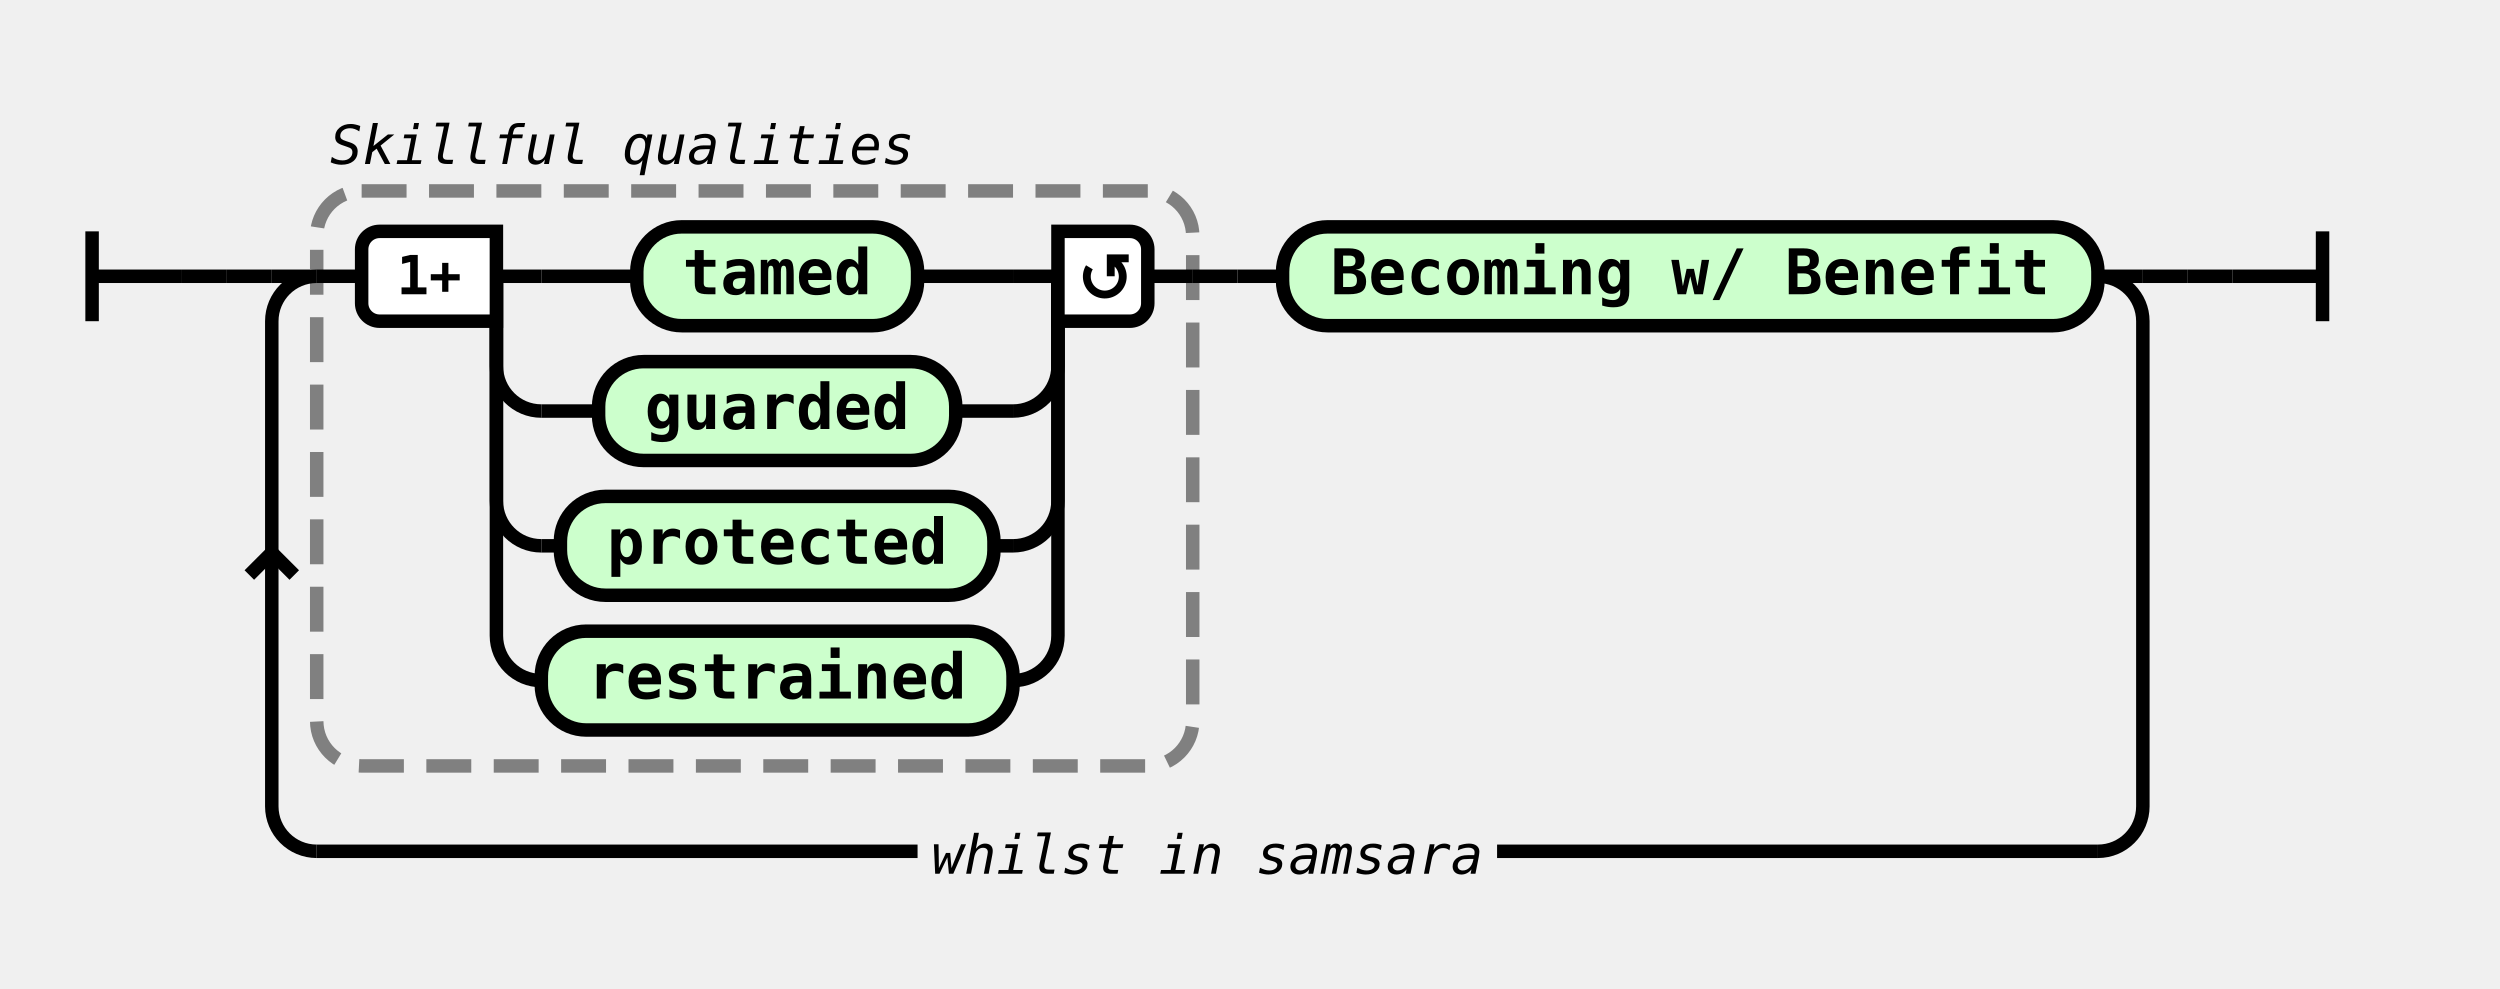
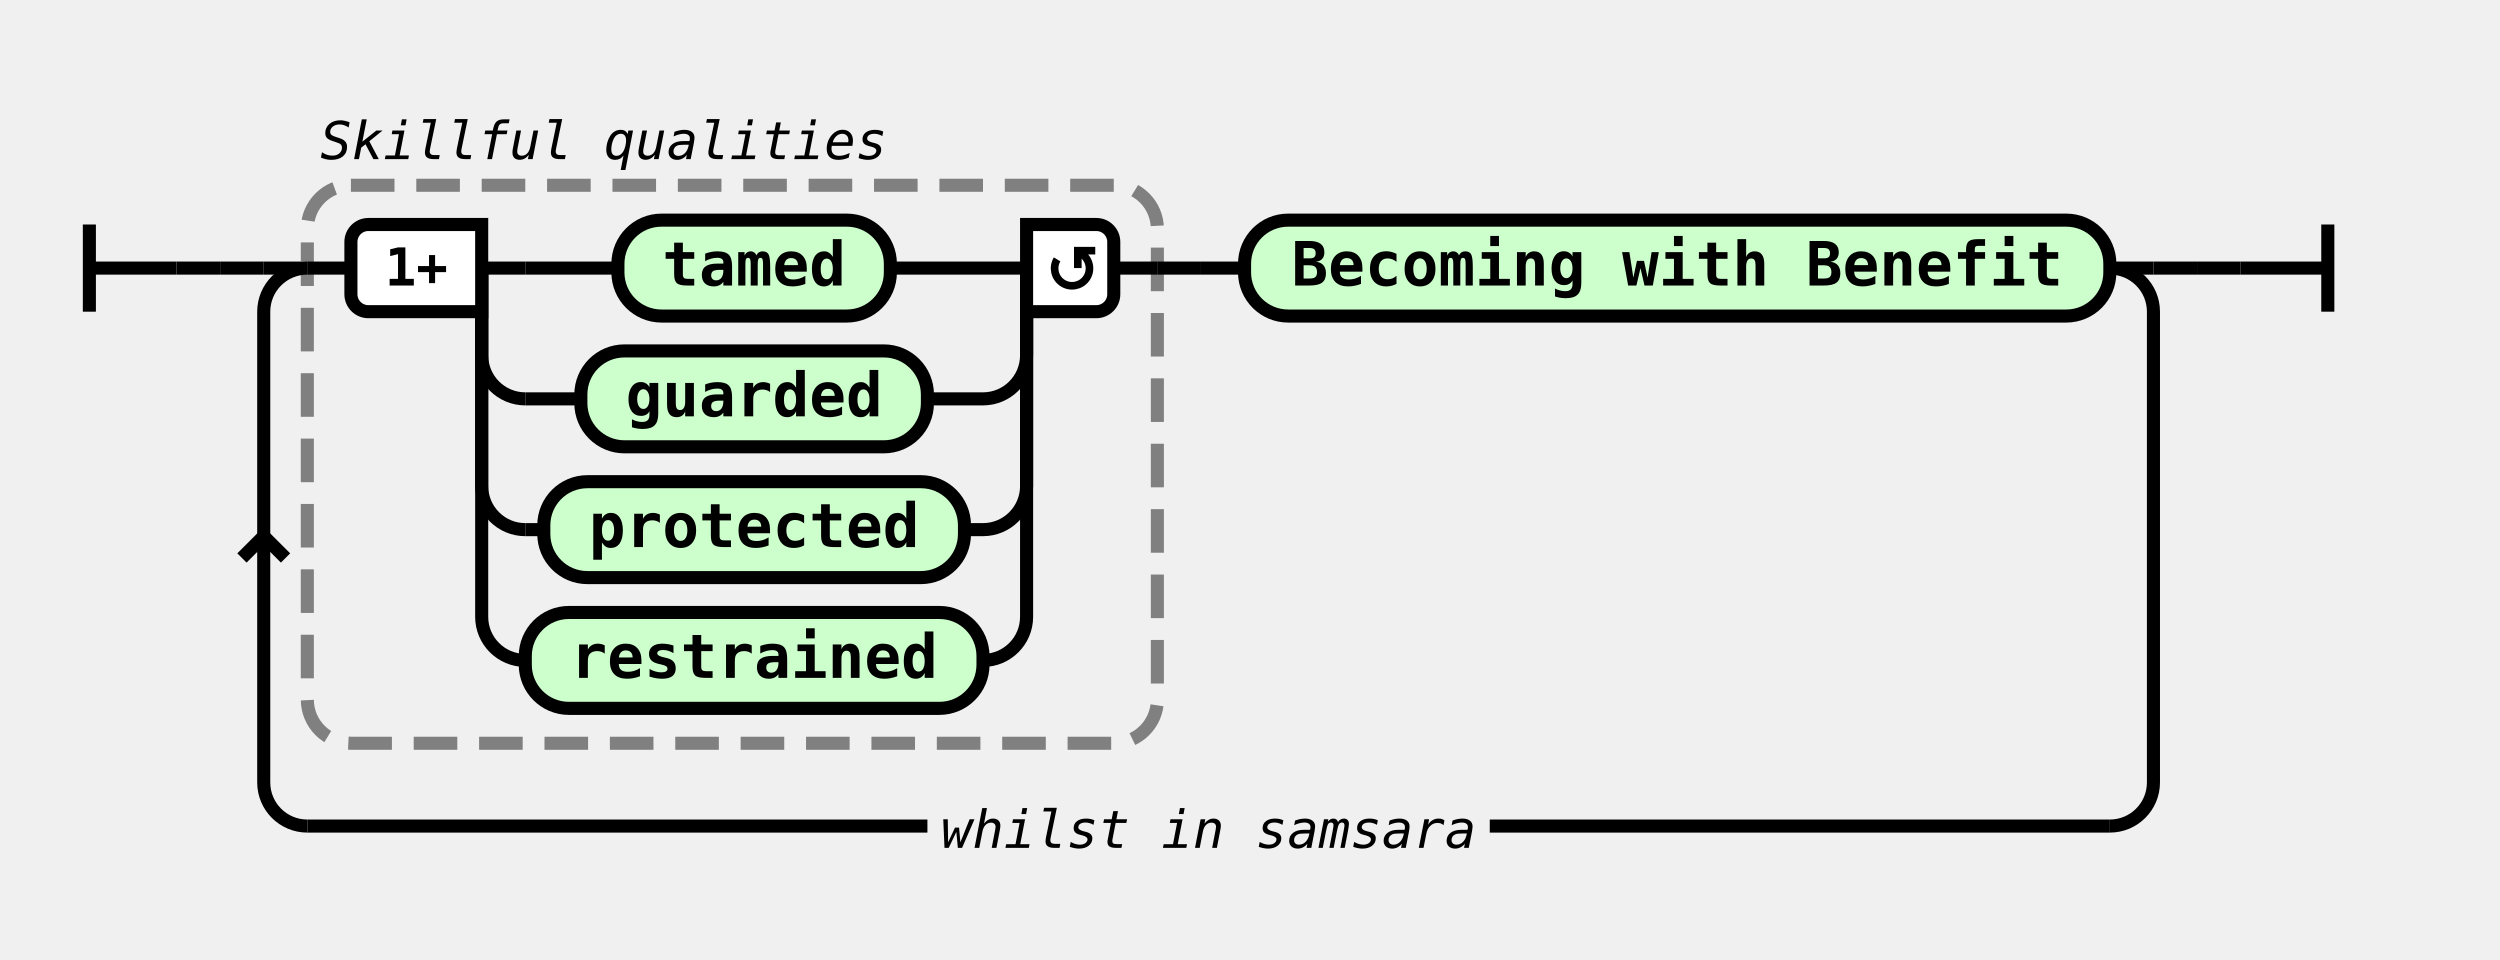
- <svg xmlns="http://www.w3.org/2000/svg" class="tracks" width="556.5" height="220" viewBox="0 0 556.5 220">
+ <svg xmlns="http://www.w3.org/2000/svg" class="tracks" width="573.5" height="220" viewBox="0 0 573.5 220">
  <g transform="translate(.5 .5)">
    <g>
      <path d="M20 61h0" />
      <path d="M40 61h0" />
      <path d="M20 51v20m0 -10h20" />
    </g>
    <path d="M40 61h10" />
    <path d="M50 61h10" />
    <g>
      <path d="M60 61h0" />
-       <path d="M476.5 61h0" />
+       <path d="M493.5 61h0" />
      <path d="M60 61h10" />
      <g>
        <path d="M70 61h0" />
-         <path d="M466.5 61h0" />
+         <path d="M483.5 61h0" />
        <g>
          <path d="M70 61h0" />
          <path d="M265 61h0" />
          <rect x="70" y="42" width="195" height="128" rx="10" ry="10" class="group-box" />
          <g>
            <path d="M70 61h10" />
            <path d="M255 61h10" />
            <path d="M110 61h10" />
            <g class="terminal">
              <path d="M120 61h21.25" />
              <path d="M203.75 61h21.25" />
              <rect x="141.25" y="50" width="62.5" height="22" rx="10" ry="10" />
              <text x="172.5" y="65">tamed</text>
            </g>
            <path d="M225 61h10" />
            <path d="M110 61v20a10 10 0 0 0 10 10" />
            <g class="terminal">
              <path d="M120 91h12.75" />
              <path d="M212.25 91h12.75" />
              <rect x="132.75" y="80" width="79.5" height="22" rx="10" ry="10" />
              <text x="172.5" y="95">guarded</text>
            </g>
            <path d="M225 91a10 10 0 0 0 10 -10v-20" />
            <path d="M110 61v50a10 10 0 0 0 10 10" />
            <g class="terminal">
              <path d="M120 121h4.25" />
              <path d="M220.75 121h4.25" />
              <rect x="124.25" y="110" width="96.5" height="22" rx="10" ry="10" />
              <text x="172.5" y="125">protected</text>
            </g>
            <path d="M225 121a10 10 0 0 0 10 -10v-50" />
            <path d="M110 61v80a10 10 0 0 0 10 10" />
            <g class="terminal">
              <path d="M120 151h0" />
              <path d="M225 151h0" />
              <rect x="120" y="140" width="105" height="22" rx="10" ry="10" />
              <text x="172.5" y="155">restrained</text>
            </g>
            <path d="M225 151a10 10 0 0 0 10 -10v-80" />
            <g class="diagram-text">
              <path d="M 110 51 h -26 a 4 4 0 0 0 -4 4 v 12 a 4 4 0 0 0 4 4 h 26 z" class="diagram-text" />
              <text x="95" y="65" class="diagram-text">1+</text>
              <path d="M 235 51 h 16 a 4 4 0 0 1 4 4 v 12 a 4 4 0 0 1 -4 4 h -16 z" class="diagram-text" />
              <path d="M 242 59 a 4 4 0 1 0 6 -1 m 2.75 -1 h -4 v 4 m 0 -3 h 2" style="stroke-width: 1.75" />
            </g>
          </g>
          <g class="comment">
            <path d="M70 31h0" />
            <path d="M206 31h0" />
            <text x="138" y="36" class="comment">Skillful qualities</text>
          </g>
        </g>
        <path d="M265 61h10" />
        <path d="M275 61h10" />
        <g class="terminal">
          <path d="M285 61h0" />
-           <path d="M466.5 61h0" />
-           <rect x="285" y="50" width="181.5" height="22" rx="10" ry="10" />
-           <text x="375.75" y="65">Becoming w/ Benefit</text>
+           <path d="M483.5 61h0" />
+           <rect x="285" y="50" width="198.5" height="22" rx="10" ry="10" />
+           <text x="384.25" y="65">Becoming with Benefit</text>
        </g>
      </g>
-       <path d="M466.5 61h10" />
+       <path d="M483.5 61h10" />
      <path d="M70 61a10 10 0 0 0 -10 10v108a10 10 0 0 0 10 10" />
      <g class="comment">
-         <path d="M70 189h133.75" />
-         <path d="M332.75 189h133.75" />
-         <text x="268.25" y="194" class="comment">whilst in samsara</text>
+         <path d="M70 189h142.25" />
+         <path d="M341.25 189h142.25" />
+         <text x="276.75" y="194" class="comment">whilst in samsara</text>
      </g>
-       <path d="M466.5 189a10 10 0 0 0 10 -10v-108a10 10 0 0 0 -10 -10" />
+       <path d="M483.5 189a10 10 0 0 0 10 -10v-108a10 10 0 0 0 -10 -10" />
      <path d="M55 127.5l5 -5l5 5" />
    </g>
-     <path d="M476.5 61h10" />
-     <path d="M486.5 61h10" />
+     <path d="M493.5 61h10" />
+     <path d="M503.5 61h10" />
    <g>
-       <path d="M496.5 61h0" />
-       <path d="M 496.5 61 h 20 m 0 -10 v 20" />
+       <path d="M513.5 61h0" />
+       <path d="M 513.5 61 h 20 m 0 -10 v 20" />
    </g>
  </g>
  <style>
svg.tracks {
	background-color: none;
}
svg.tracks path {
	stroke-width: 3;
	stroke: black;
	fill: rgba(0,0,0,0);
}
svg.tracks text {
	font: bold 14px monospace;
	text-anchor: middle;
	white-space: pre;
}
svg.tracks text.diagram-text {
	font-size: 12px;
}
svg.tracks text.diagram-arrow {
	font-size: 16px;
}
svg.tracks text.label {
	text-anchor: start;
}
svg.tracks text.comment {
	font: italic 12px monospace;
}
svg.tracks g.non-terminal text {
	/*font-style: italic;*/
}
svg.tracks rect {
	stroke-width: 3;
	stroke: black;
	fill: hsl(120,100%,90%);
}
svg.tracks rect.group-box {
	stroke: gray;
	stroke-dasharray: 10 5;
	fill: none;
}
svg.tracks path.diagram-text {
	stroke-width: 3;
	stroke: black;
	fill: white;
	cursor: help;
}
svg.tracks g.diagram-text:hover path.diagram-text {
	fill: #eee;
}</style>
</svg>
